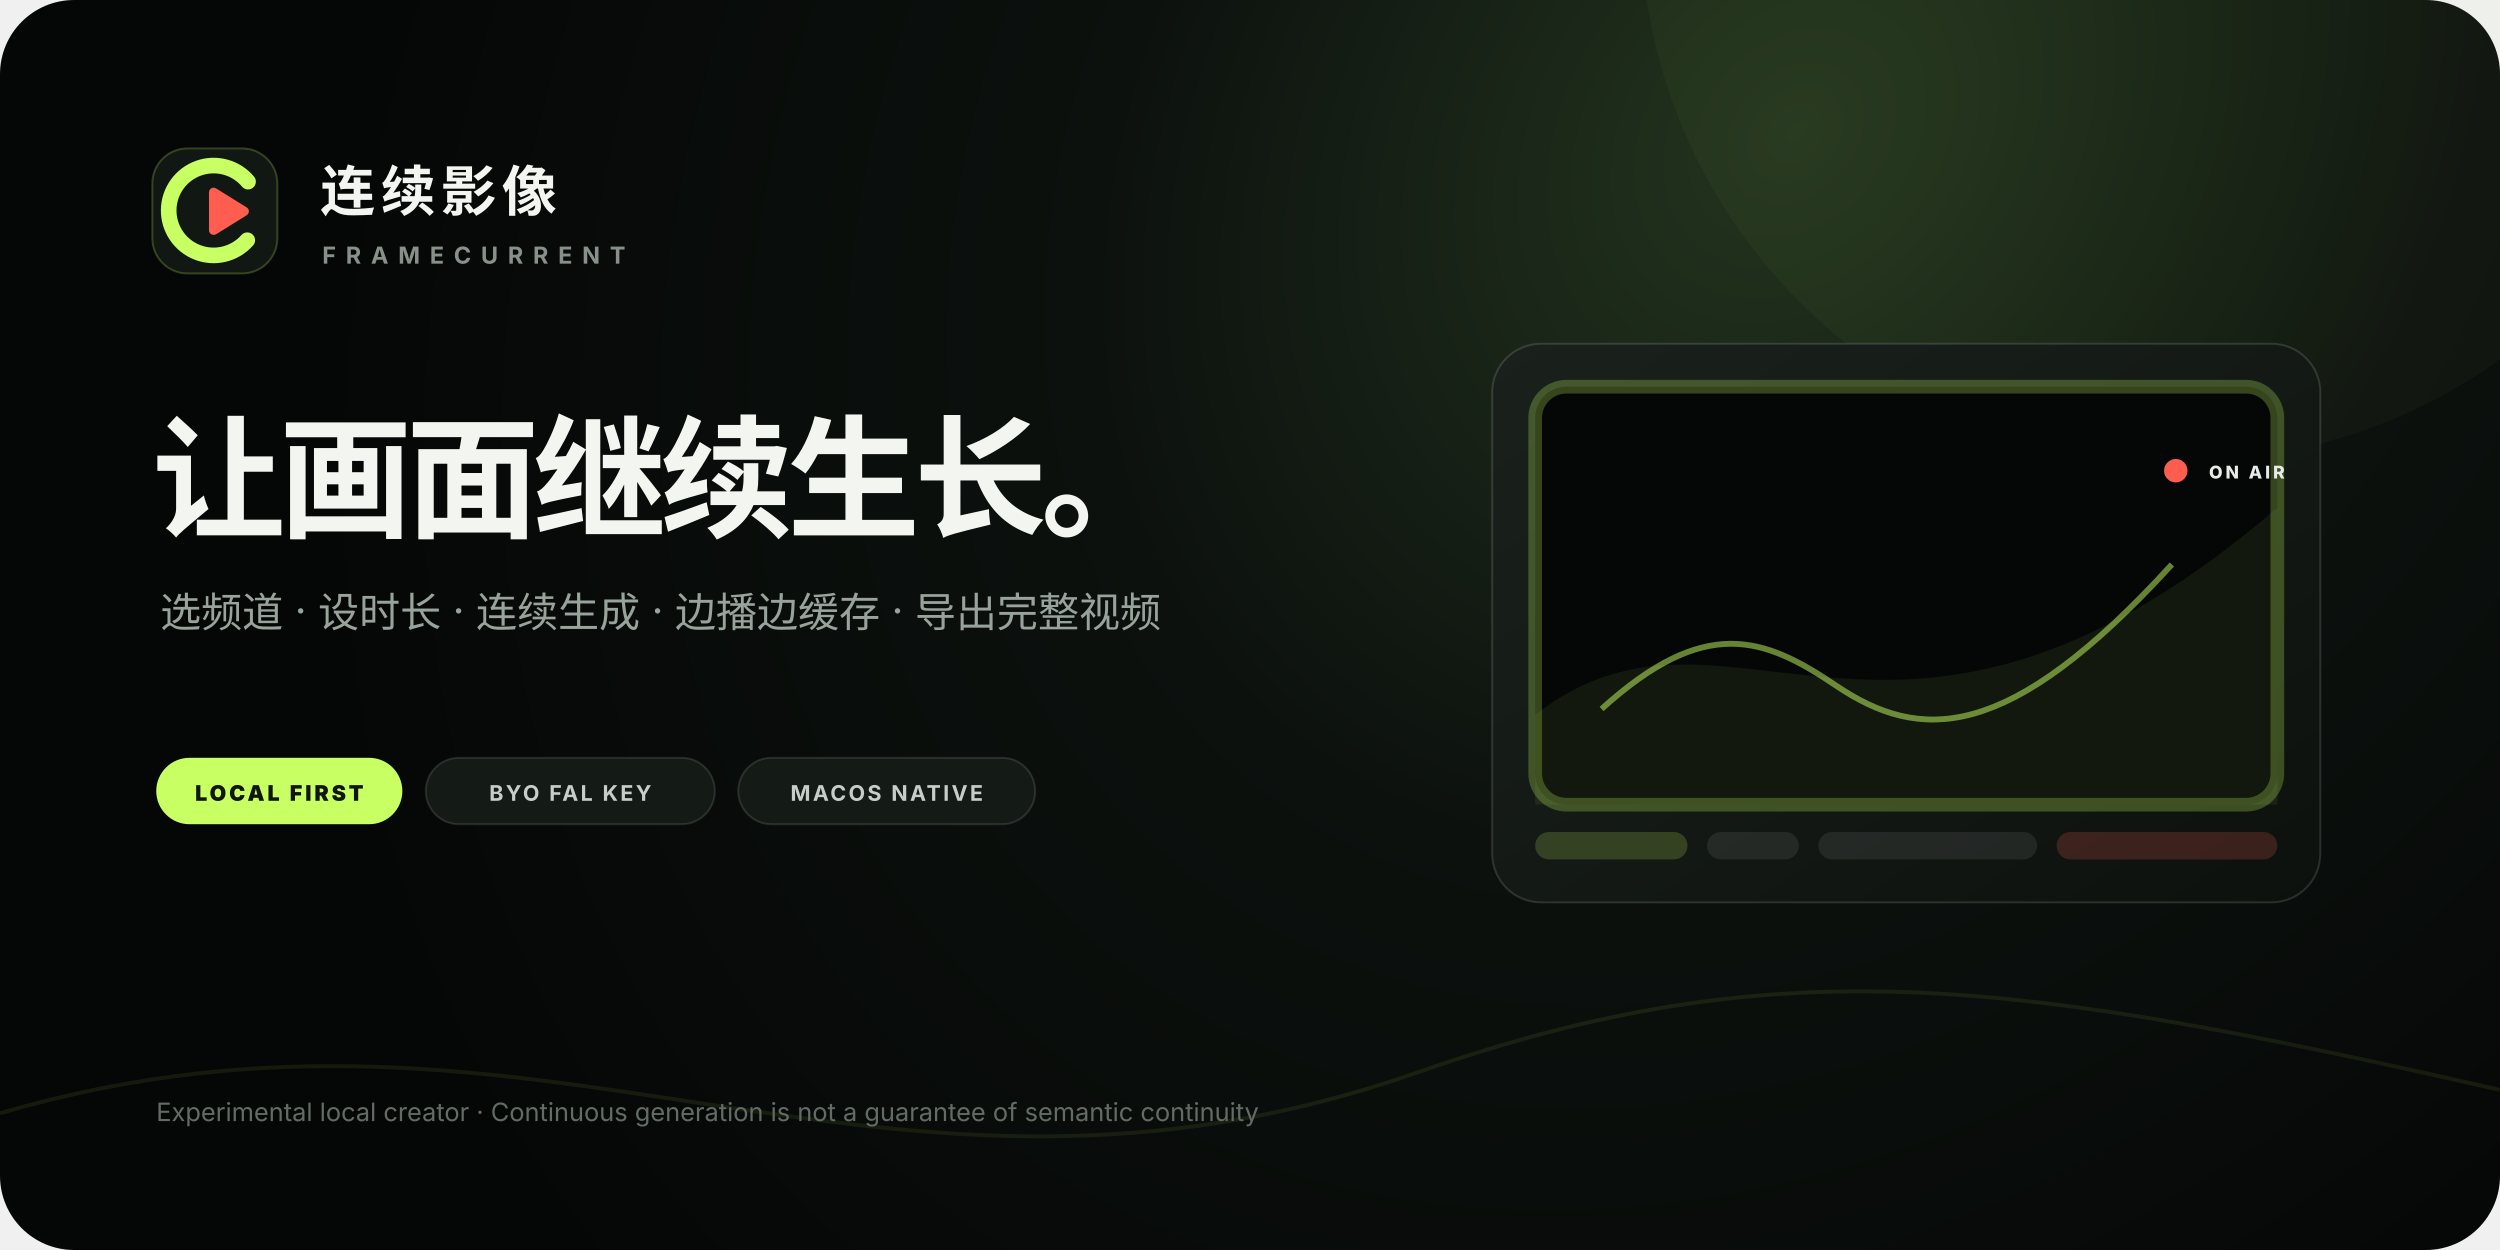
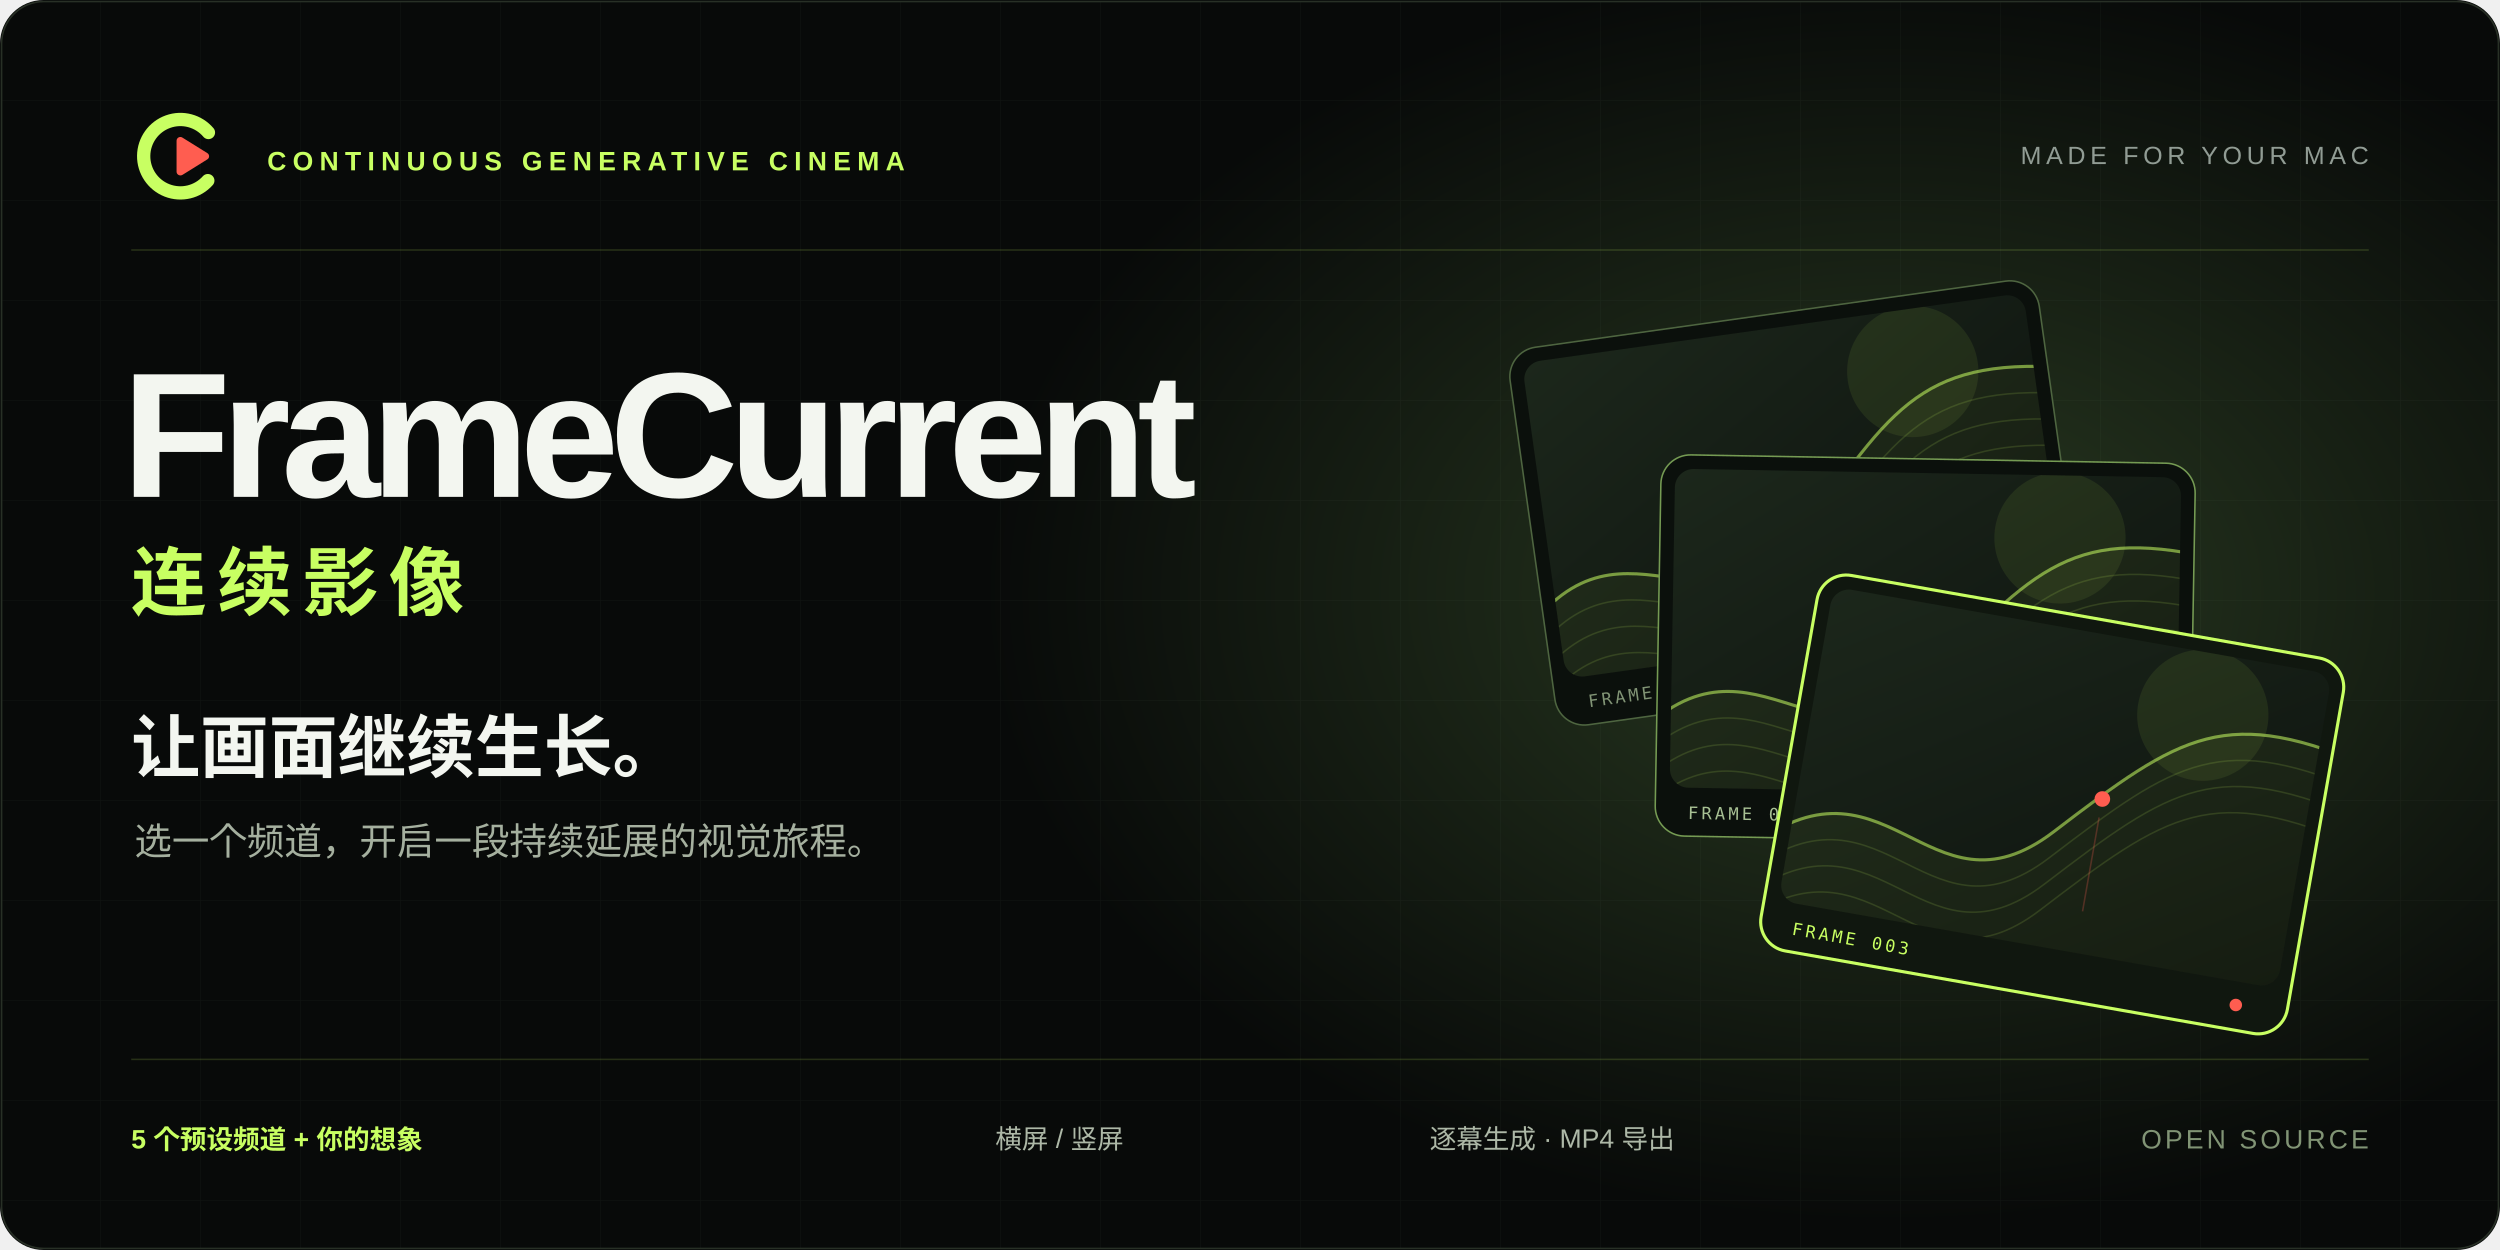
- <svg xmlns="http://www.w3.org/2000/svg" width="1280" height="640" viewBox="0 0 1280 640" role="img" aria-labelledby="title desc">
+ <svg xmlns="http://www.w3.org/2000/svg" width="1600" height="800" viewBox="0 0 1600 800" role="img" aria-labelledby="title desc">
  <defs>
-     <radialGradient id="bg" cx="0" cy="0" r="1" gradientTransform="translate(920 70) rotate(132) scale(860 680)" gradientUnits="userSpaceOnUse">
-       <stop stop-color="#24351f" />
-       <stop offset=".47" stop-color="#0c110e" />
-       <stop offset="1" stop-color="#050706" />
+     <radialGradient id="glow">
+       <stop stop-color="#293a21" />
+       <stop offset="1" stop-color="#080a09" />
    </radialGradient>
-     <linearGradient id="panel" x1="0" y1="0" x2="1" y2="1">
-       <stop stop-color="#1a211c" />
-       <stop offset="1" stop-color="#0d110e" />
+     <linearGradient id="frame" x2="1" y2="1">
+       <stop stop-color="#1c271b" />
+       <stop offset="1" stop-color="#0c110e" />
    </linearGradient>
+     <pattern id="grid" width="64" height="64" patternUnits="userSpaceOnUse">
+       <path d="M64 0H0V64" fill="none" stroke="#d8e8cc" stroke-opacity=".035" />
+     </pattern>
+     <clipPath id="scene">
+       <rect width="324" height="204" rx="12" />
+     </clipPath>
+     <g id="landscape" clip-path="url(#scene)">
+       <rect width="324" height="204" fill="url(#frame)" />
+       <ellipse cx="247" cy="40" rx="42" ry="42" fill="#c8ff62" fill-opacity=".08" />
+       <path d="M-30 181C49 85 96 206 166 130S260 30 362 55V220H-30Z" fill="#c8ff62" fill-opacity=".05" />
+       <path d="M-30 181C49 85 96 206 166 130S260 30 362 55" fill="none" stroke="#c8ff62" stroke-opacity=".55" stroke-width="2" />
+       <path d="M-30 198C49 102 96 223 166 147S260 47 362 72M-30 215C49 119 96 240 166 164S260 64 362 89M-30 232C49 136 96 257 166 181S260 81 362 106" fill="none" stroke="#c8ff62" stroke-opacity=".14" />
+       <circle cx="193" cy="104" r="5" fill="#ff5d50" />
+       <path d="M193 116V177" stroke="#ff5d50" stroke-opacity=".25" />
+     </g>
  </defs>
-   <rect width="1280" height="640" rx="38" fill="url(#bg)" />
-   <circle cx="1118" cy="-42" r="278" fill="#c8ff62" opacity=".035" />
-   <path d="M0 570C277 489 449 646 726 549c186-65 307-47 554 9" fill="none" stroke="#c8ff62" stroke-opacity=".08" stroke-width="2" />
-   <g transform="translate(78 76)">
-     <rect width="64" height="64" rx="18" fill="#111713" stroke="#c8ff62" stroke-opacity=".22" />
-     <path d="M49 17A23 23 0 1 0 48.6 47" fill="none" stroke="#c8ff62" stroke-width="8" stroke-linecap="round" />
-     <path d="M29 22.5c0-2 2.1-3 3.7-2l15.6 9.7c1.5.9 1.5 3 0 4l-15.6 9.7c-1.6 1-3.7-.1-3.7-2V22.5Z" fill="#ff5d50" />
+   <rect width="1600" height="800" rx="28" fill="#080a09" />
+   <ellipse cx="1210" cy="380" rx="580" ry="400" fill="url(#glow)" />
+   <rect x="1" y="1" width="1598" height="798" rx="27" fill="url(#grid)" stroke="#283026" />
+   <g transform="translate(84 68)">
+     <path d="M49.4 16.8A23.5 23.5 0 1 0 49 47.6" fill="none" stroke="#c8ff62" stroke-width="8.5" stroke-linecap="round" />
+     <path d="M29 22.1c0-2 2.2-3.1 3.8-2L48.7 30c1.5.9 1.5 3.1 0 4L32.8 43.9c-1.6 1-3.8-.1-3.8-2V22.1Z" fill="#ff5d50" />
  </g>
-   <text x="164" y="108" fill="#f3f6f0" font-family="Inter, PingFang SC, Microsoft YaHei, sans-serif" font-size="28" font-weight="750" letter-spacing="3">连续影像</text>
-   <text x="165" y="135" fill="#879189" font-family="Inter, Arial, sans-serif" font-size="12" font-weight="700" letter-spacing="5">FRAMECURRENT</text>
-   <text x="78" y="270" fill="#f3f6f0" font-family="Inter, PingFang SC, Microsoft YaHei, sans-serif" font-size="68" font-weight="760" letter-spacing="-3">让画面继续生长。</text>
-   <text x="82" y="321" fill="#98a39b" font-family="Inter, PingFang SC, Microsoft YaHei, sans-serif" font-size="21">选频道 · 设时长 · 连续生成 · 边播边缓存 · 导出完整视频</text>
-   <g transform="translate(80 388)">
-     <rect width="126" height="34" rx="17" fill="#c8ff62" />
-     <text x="63" y="22" text-anchor="middle" fill="#10150e" font-family="Inter, sans-serif" font-size="11" font-weight="850" letter-spacing="1.5">LOCAL FIRST</text>
-     <rect x="138" width="148" height="34" rx="17" fill="#141a16" stroke="#ffffff" stroke-opacity=".12" />
-     <text x="212" y="22" text-anchor="middle" fill="#c6cec8" font-family="Inter, sans-serif" font-size="11" font-weight="750" letter-spacing="1.2">BYO FAL KEY</text>
-     <rect x="298" width="152" height="34" rx="17" fill="#141a16" stroke="#ffffff" stroke-opacity=".12" />
-     <text x="374" y="22" text-anchor="middle" fill="#c6cec8" font-family="Inter, sans-serif" font-size="11" font-weight="750" letter-spacing="1.2">MACOS NATIVE</text>
+   <text x="171" y="109" fill="#c8ff62" font-family="Arial, sans-serif" font-size="17" font-weight="700" letter-spacing="4">CONTINUOUS GENERATIVE CINEMA</text>
+   <text x="1516" y="105" text-anchor="end" fill="#919c94" font-family="Arial, sans-serif" font-size="16" letter-spacing="3">MADE FOR YOUR MAC</text>
+   <path d="M84 160H1516" stroke="#c8ff62" stroke-opacity=".16" />
+   <g font-family="Arial, PingFang SC, Microsoft YaHei, sans-serif">
+     <text x="78" y="318" fill="#f3f6f0" font-size="114" font-weight="700" letter-spacing="-6">FrameCurrent</text>
+     <text x="84" y="390" fill="#c8ff62" font-size="48" font-weight="600" letter-spacing="7">连续影像</text>
+     <text x="84" y="494" fill="#f3f6f0" font-size="44" font-weight="600">让画面继续生长。</text>
+     <text x="86" y="547" fill="#a5b09f" font-size="24">选一个频道，开启一段持续延展的视觉旅程。</text>
  </g>
-   <g transform="translate(764 176)">
-     <rect width="424" height="286" rx="25" fill="url(#panel)" stroke="#ffffff" stroke-opacity=".13" />
-     <rect x="22" y="22" width="380" height="214" rx="16" fill="#050706" stroke="#c8ff62" stroke-opacity=".25" stroke-width="7" />
-     <path d="M22 190C122 112 205 253 402 84V236H22Z" fill="#c8ff62" opacity=".07" />
-     <path d="M56 187c53-48 83-37 120-12 43 29 88 30 172-62" fill="none" stroke="#c8ff62" stroke-opacity=".5" stroke-width="3" />
-     <circle cx="350" cy="65" r="6" fill="#ff5d50" />
-     <text x="367" y="69" fill="#e7ece8" font-family="Inter, sans-serif" font-size="9" font-weight="800" letter-spacing="1.5">ON AIR</text>
-     <g transform="translate(22 250)">
-       <rect width="78" height="14" rx="7" fill="#c8ff62" opacity=".18" />
-       <rect x="88" width="47" height="14" rx="7" fill="#ffffff" opacity=".08" />
-       <rect x="145" width="112" height="14" rx="7" fill="#ffffff" opacity=".08" />
-       <rect x="267" width="113" height="14" rx="7" fill="#ff5d50" opacity=".19" />
-     </g>
+   <g transform="translate(989 207) rotate(-8 175 120)">
+     <rect x="-9" y="-9" width="342" height="244" rx="19" fill="#0b100c" stroke="#4e6540" />
+     <use href="#landscape" />
+     <text x="12" y="224" fill="#819475" font-family="monospace" font-size="11" letter-spacing="2">FRAME 001</text>
  </g>
-   <text x="80" y="574" fill="#626c65" font-family="Inter, PingFang SC, Microsoft YaHei, sans-serif" font-size="13">Experimental local creator · Continuous generation is not a guarantee of semantic continuity</text>
+   <g transform="translate(1070 303) rotate(1 175 120)">
+     <rect x="-9" y="-9" width="342" height="244" rx="19" fill="#0b100c" stroke="#759b53" />
+     <use href="#landscape" />
+     <text x="12" y="224" fill="#a8c194" font-family="monospace" font-size="11" letter-spacing="2">FRAME 002</text>
+   </g>
+   <g transform="translate(1150 404) rotate(10 175 120)">
+     <rect x="-9" y="-9" width="342" height="244" rx="19" fill="#10170f" stroke="#c8ff62" stroke-width="2" />
+     <use href="#landscape" />
+     <text x="12" y="224" fill="#c8ff62" font-family="monospace" font-size="11" letter-spacing="2">FRAME 003</text>
+     <circle cx="300" cy="219" r="4" fill="#ff5d50" />
+   </g>
+   <path d="M84 678H1516" stroke="#c8ff62" stroke-opacity=".16" />
+   <g font-family="Arial, PingFang SC, Microsoft YaHei, sans-serif" font-size="17">
+     <text x="84" y="735" fill="#c8ff62" font-weight="700">5 个预设频道 + 你的想象</text>
+     <text x="637" y="735" fill="#adb8a7">横屏 / 竖屏</text>
+     <text x="915" y="735" fill="#adb8a7">逐幕生成 · MP4 导出</text>
+     <text x="1516" y="735" text-anchor="end" fill="#819475" letter-spacing="2">OPEN SOURCE</text>
+   </g>
</svg>
